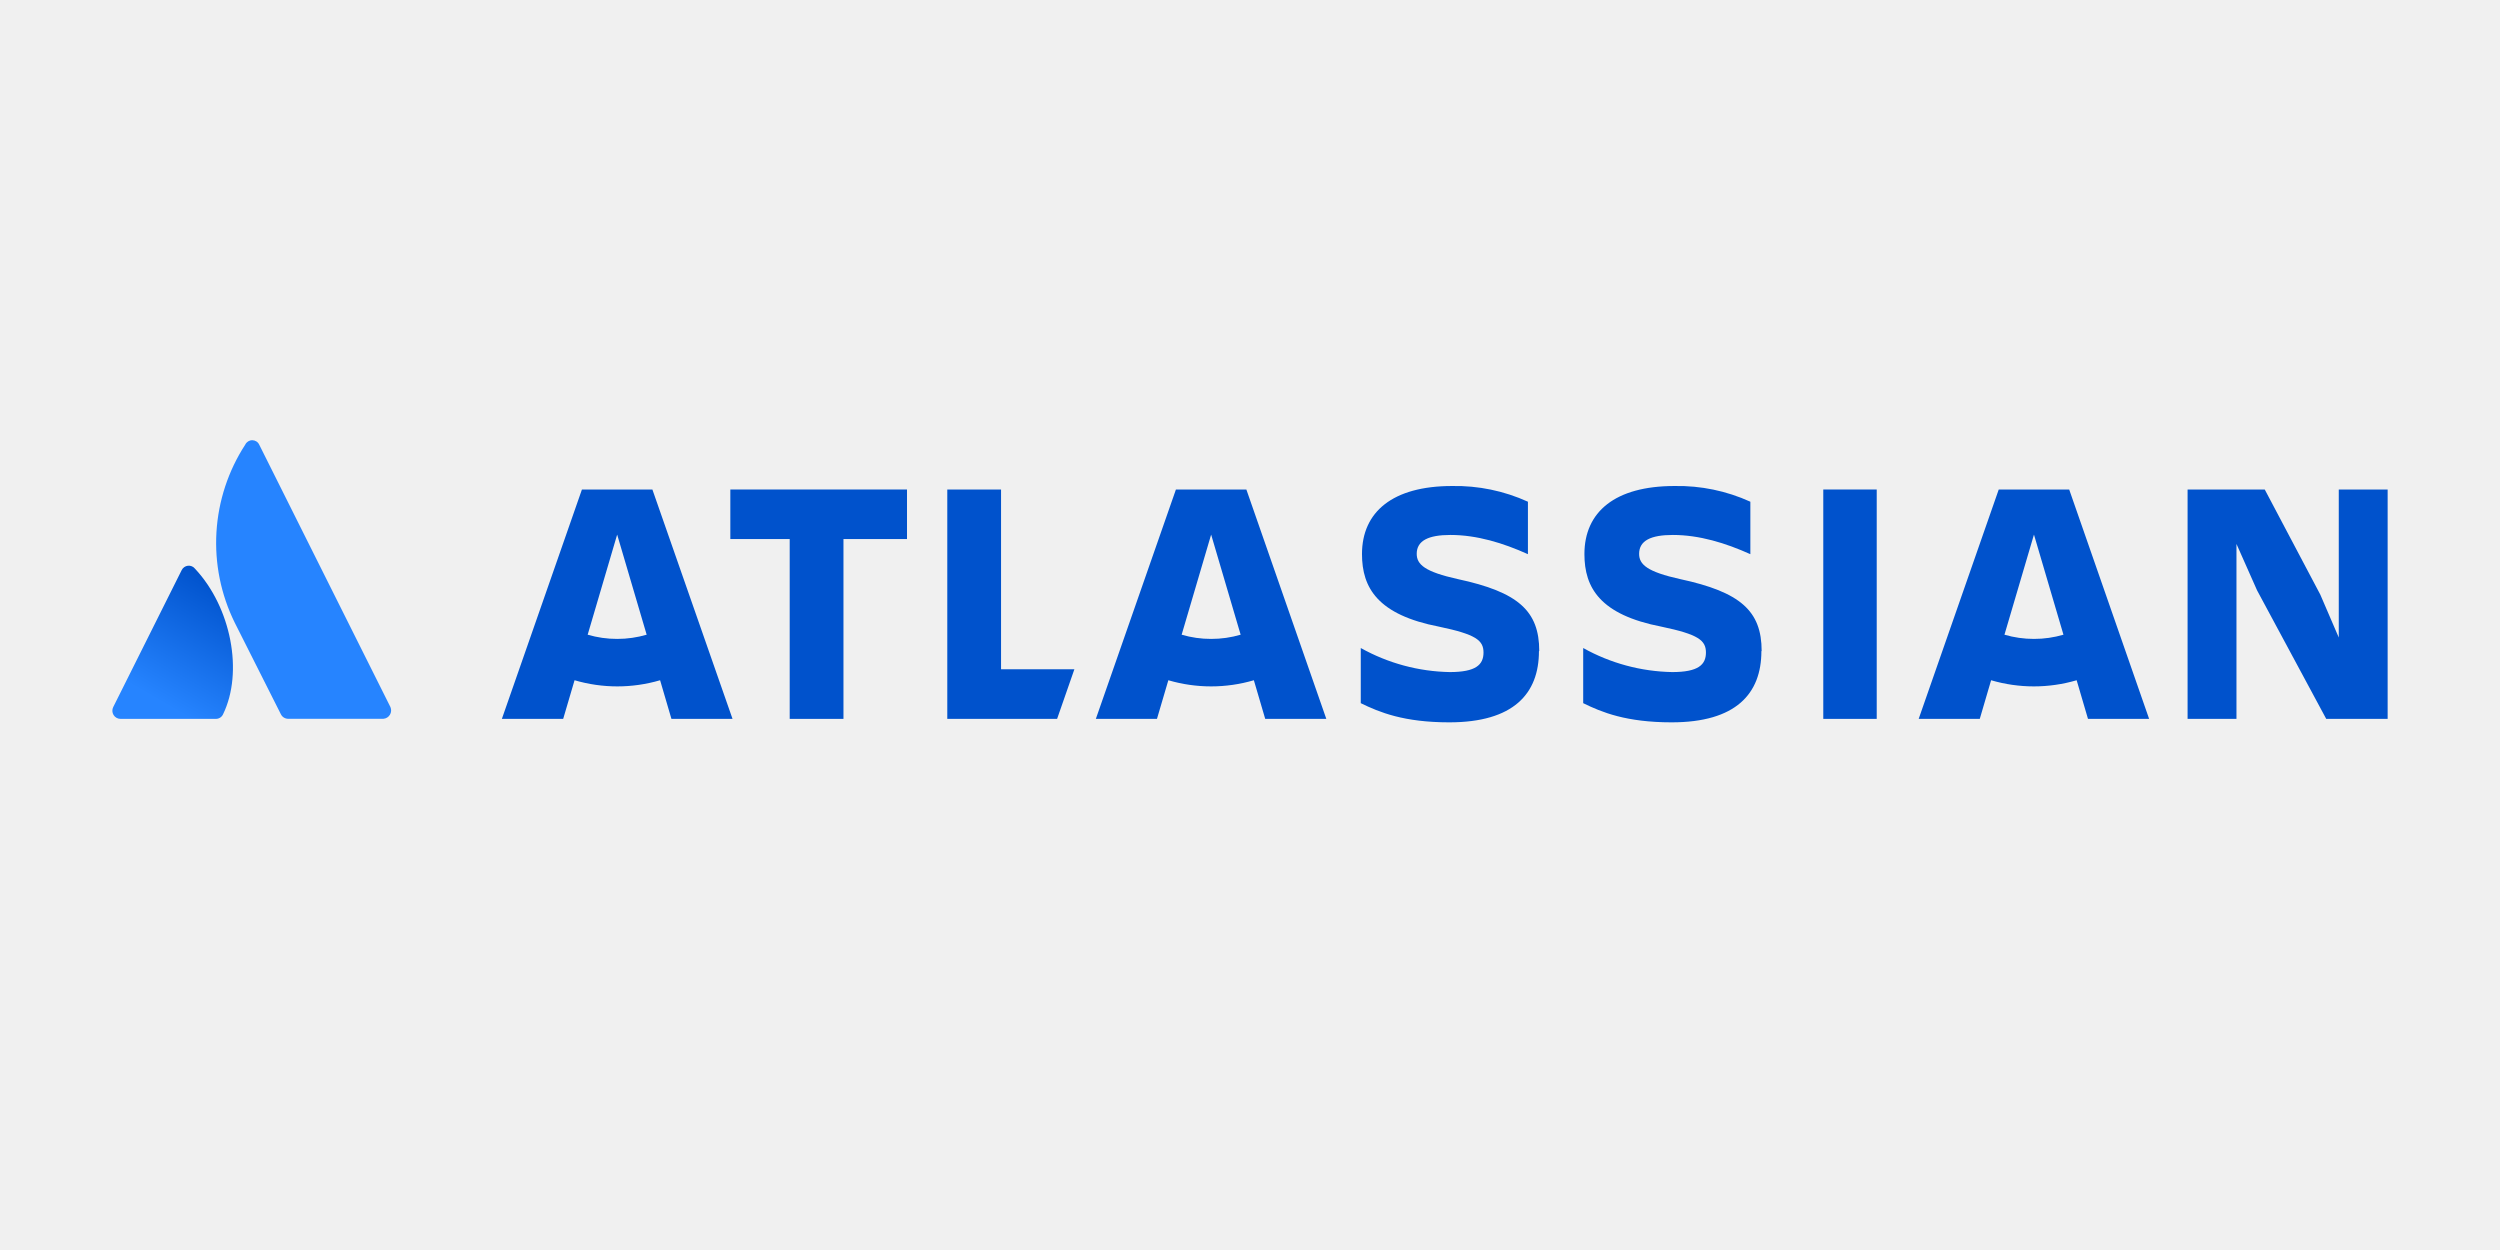
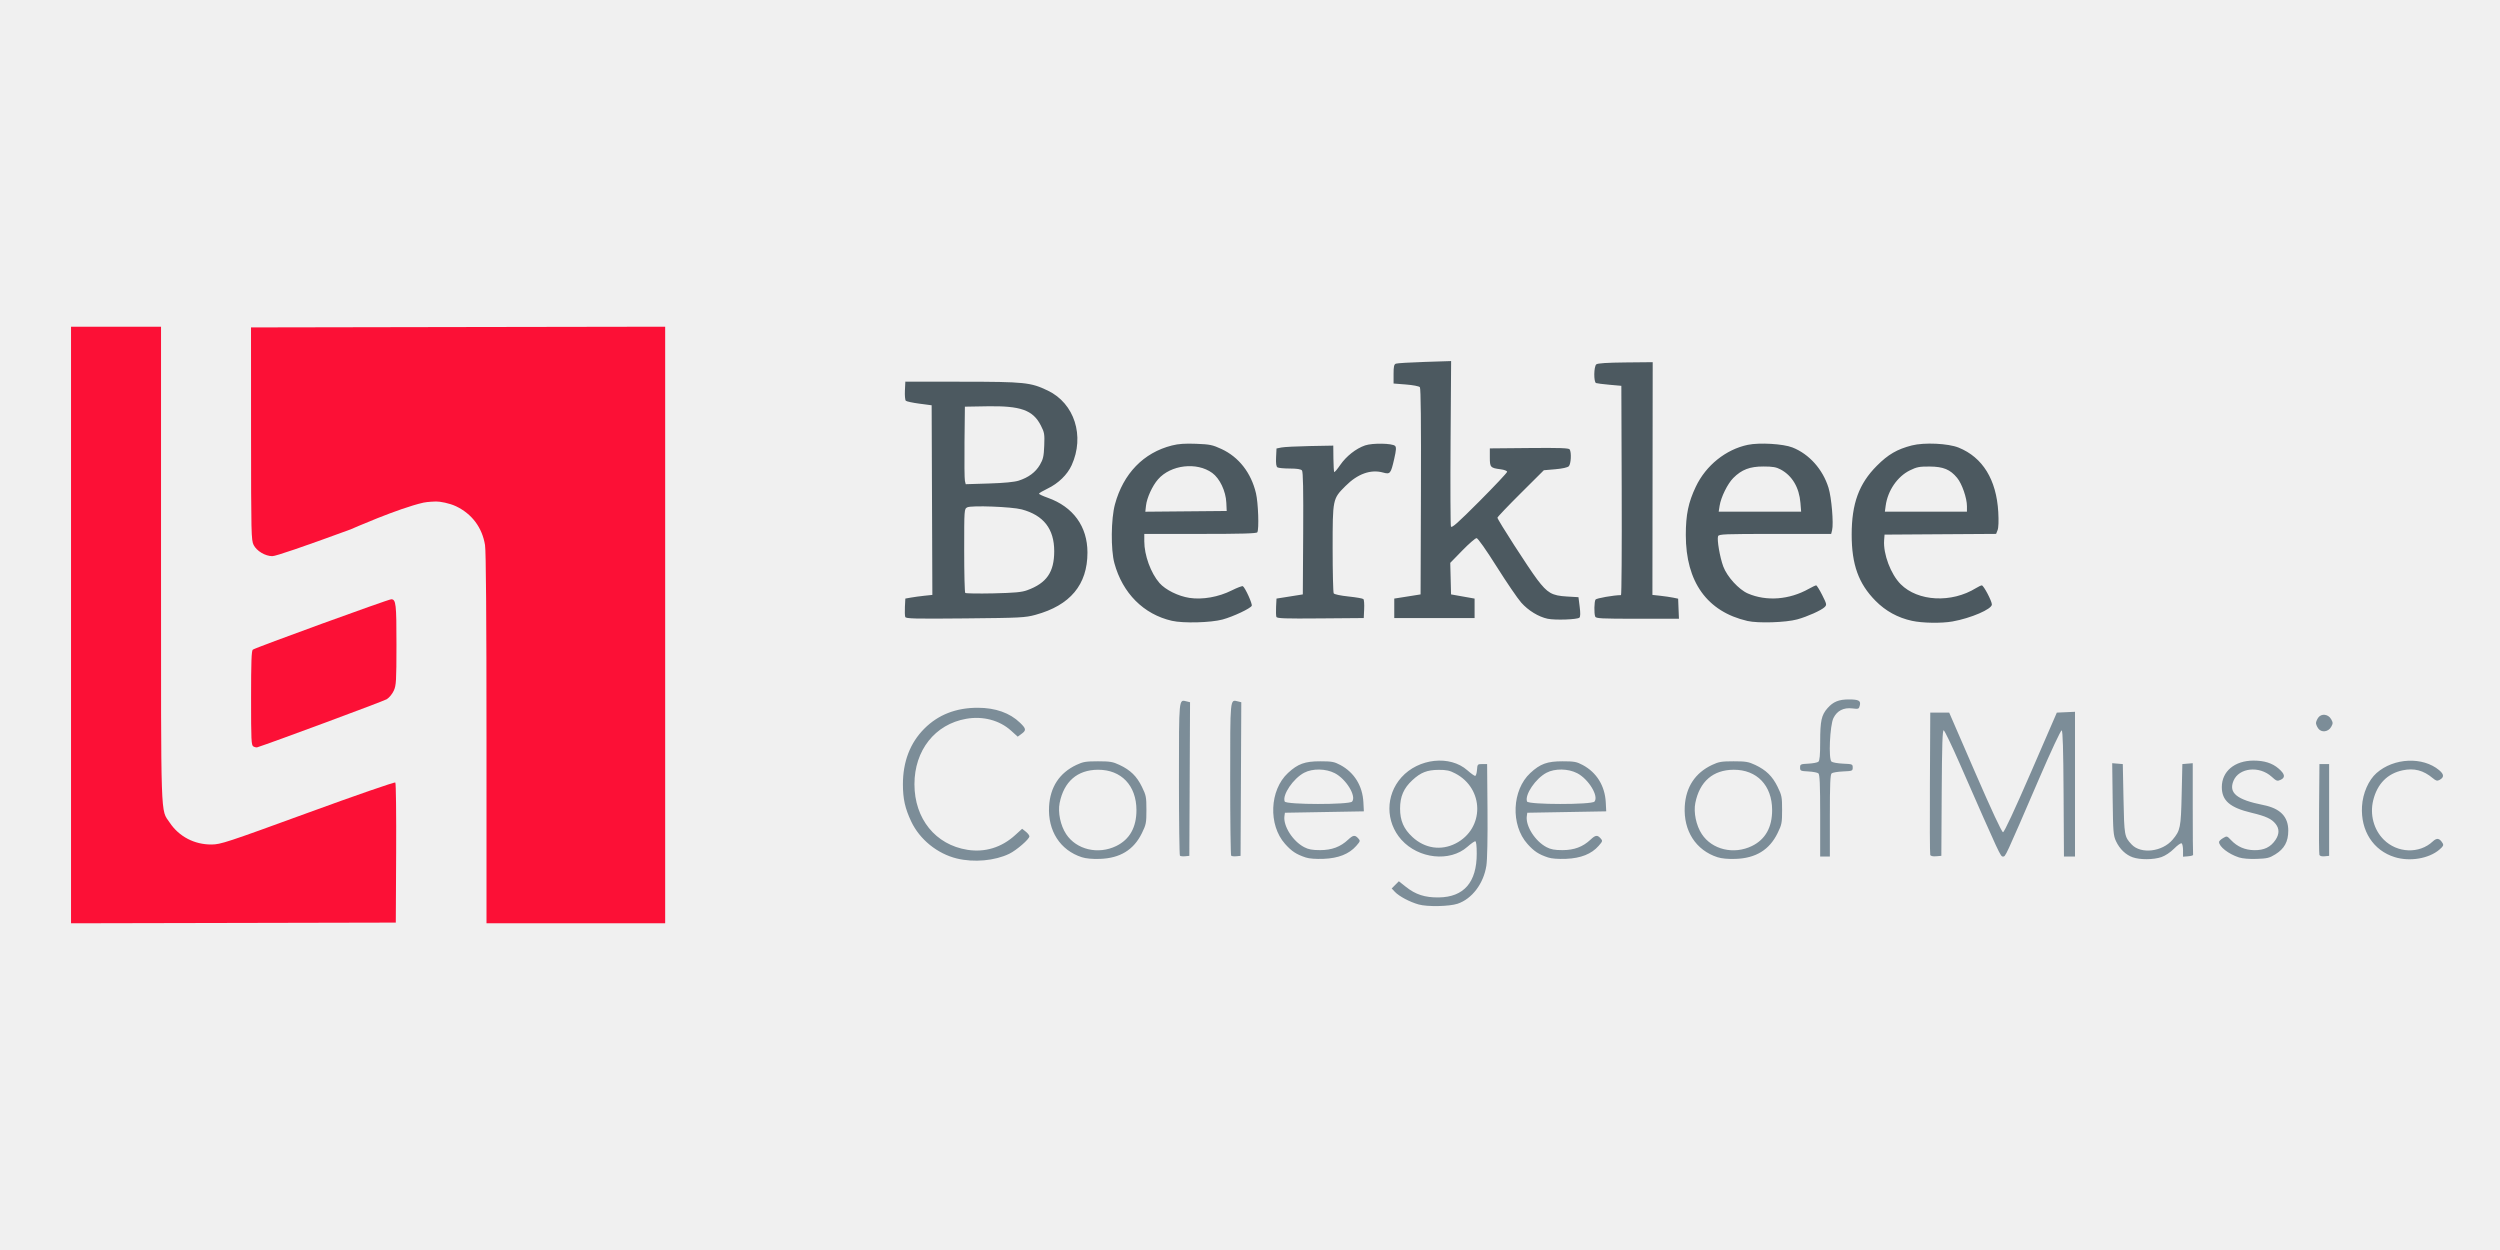
<svg xmlns="http://www.w3.org/2000/svg" width="176" height="88" viewBox="0 0 176 88" fill="none">
-   <path d="M13.734 40.043C13.676 39.967 13.599 39.907 13.511 39.869C13.422 39.831 13.326 39.817 13.23 39.827C13.135 39.838 13.044 39.873 12.966 39.929C12.888 39.985 12.825 40.06 12.785 40.147L7.971 49.776C7.927 49.864 7.906 49.961 7.91 50.059C7.914 50.157 7.944 50.252 7.995 50.336C8.046 50.419 8.118 50.488 8.204 50.536C8.289 50.584 8.386 50.609 8.484 50.609H15.188C15.296 50.611 15.403 50.582 15.495 50.524C15.587 50.466 15.659 50.382 15.704 50.283C17.149 47.317 16.273 42.758 13.734 40.043Z" fill="url(#paint0_linear_2063_28593)" />
-   <path d="M17.267 31.299C16.067 33.145 15.368 35.272 15.238 37.47C15.108 39.668 15.552 41.862 16.526 43.837L19.774 50.283C19.821 50.379 19.894 50.46 19.985 50.516C20.076 50.573 20.18 50.603 20.287 50.603H26.991C27.085 50.596 27.176 50.566 27.256 50.516C27.336 50.466 27.403 50.398 27.451 50.317C27.5 50.236 27.528 50.145 27.534 50.051C27.54 49.957 27.524 49.862 27.486 49.776L18.246 31.299C18.202 31.206 18.133 31.129 18.046 31.074C17.959 31.02 17.859 30.991 17.757 30.991C17.654 30.991 17.554 31.02 17.468 31.074C17.381 31.129 17.312 31.206 17.267 31.299Z" fill="#2684FF" />
-   <path d="M158.898 41.562L163.766 50.609H168.09V34.461H164.649V44.881L163.348 41.859L159.438 34.461H154.006V50.609H157.447V38.293L158.898 41.562Z" fill="#0052CC" />
-   <path d="M132.121 34.461H128.359V50.609H132.121V34.461Z" fill="#0052CC" />
-   <path d="M124.02 45.834C124.02 43.007 122.522 41.681 118.291 40.77C115.957 40.254 115.394 39.738 115.394 38.99C115.394 38.056 116.227 37.661 117.767 37.661C119.635 37.661 121.48 38.228 123.225 39.014V35.321C121.55 34.558 119.725 34.18 117.885 34.215C113.705 34.215 111.543 36.033 111.543 39.008C111.543 41.381 112.649 43.283 116.975 44.119C119.556 44.659 120.098 45.077 120.098 45.938C120.098 46.798 119.556 47.314 117.725 47.314C115.528 47.274 113.375 46.692 111.457 45.62V49.503C112.759 50.141 114.48 50.853 117.686 50.853C122.207 50.853 124.002 48.839 124.002 45.84" fill="#0052CC" />
-   <path d="M108.363 45.834C108.363 43.007 106.88 41.681 102.638 40.77C100.304 40.254 99.737 39.738 99.737 38.99C99.737 38.056 100.574 37.661 102.11 37.661C103.979 37.661 105.821 38.228 107.566 39.014V35.321C105.89 34.558 104.066 34.18 102.226 34.215C98.05 34.215 95.884 36.033 95.884 39.008C95.884 41.381 96.99 43.283 101.318 44.119C103.899 44.659 104.439 45.077 104.439 45.938C104.439 46.798 103.899 47.314 102.066 47.314C99.869 47.274 97.716 46.692 95.798 45.62V49.503C97.103 50.141 98.823 50.853 102.027 50.853C106.551 50.853 108.342 48.839 108.342 45.84" fill="#0052CC" />
-   <path d="M70.474 47.118V34.461H66.689V50.609H74.42L75.636 47.118H70.474Z" fill="#0052CC" />
-   <path d="M59.38 50.609V37.949H63.853V34.461H51.416V37.949H55.595V50.609H59.38Z" fill="#0052CC" />
-   <path d="M45.928 34.461H40.968L35.332 50.609H39.648L40.449 47.889C42.415 48.467 44.505 48.467 46.471 47.889L47.269 50.609H51.57L45.928 34.461ZM43.448 44.979C42.745 44.98 42.046 44.88 41.372 44.683L43.448 37.635L45.525 44.683C44.85 44.88 44.151 44.98 43.448 44.979Z" fill="#0052CC" />
-   <path d="M87.744 34.461H82.785L77.148 50.609H81.45L82.251 47.889C84.217 48.467 86.307 48.467 88.272 47.889L89.071 50.609H93.372L87.744 34.461ZM85.264 44.979C84.562 44.981 83.862 44.881 83.188 44.683L85.264 37.635L87.341 44.683C86.667 44.881 85.967 44.981 85.264 44.979Z" fill="#0052CC" />
-   <path d="M145.671 34.461H140.711L135.075 50.609H139.376L140.174 47.889C142.14 48.467 144.23 48.467 146.196 47.889L146.994 50.609H151.298L145.671 34.461ZM143.191 44.979C142.488 44.98 141.789 44.88 141.114 44.683L143.191 37.635L145.267 44.683C144.593 44.88 143.894 44.98 143.191 44.979Z" fill="#0052CC" />
+   <g clip-path="url(#clip0_2063_28593)">
+     <path d="M46.828 23L32.249 23.024L17.671 23.05L17.674 30.535C17.677 37.588 17.688 38.041 17.856 38.367C18.075 38.794 18.672 39.151 19.17 39.153C19.416 39.154 21.306 38.508 24.679 37.27C24.679 37.27 28.036 35.785 29.814 35.385C30.101 35.321 30.692 35.305 30.692 35.305C30.964 35.298 31.649 35.424 32.105 35.642C33.228 36.18 33.947 37.143 34.146 38.374C34.214 38.793 34.249 43.405 34.249 52.004L34.25 65H40.539H46.828V44L46.828 23ZM5 23.001V44V65L16.433 64.976L27.864 64.951L27.889 60.062C27.903 57.373 27.877 55.135 27.831 55.089C27.785 55.042 25.031 55.996 21.663 57.226C15.954 59.31 15.537 59.448 14.896 59.453C13.688 59.462 12.605 58.897 11.948 57.914C11.296 56.941 11.337 58.162 11.337 39.724V23.001H8.169H5L5 23.001ZM27.544 42.189C27.338 42.189 17.967 45.6 17.797 45.737C17.704 45.812 17.676 46.615 17.676 49.147C17.676 52.154 17.691 52.467 17.84 52.551C17.931 52.602 18.051 52.629 18.108 52.611C19.043 52.318 27.003 49.362 27.226 49.226C27.398 49.121 27.617 48.855 27.722 48.624C27.892 48.247 27.909 47.959 27.911 45.389C27.913 42.519 27.875 42.19 27.544 42.189Z" fill="#FC1036" />
+     <path d="M82.508 43.706C80.514 43.253 79.027 41.763 78.452 39.644C78.193 38.692 78.215 36.526 78.493 35.503C79.082 33.336 80.506 31.866 82.507 31.361C82.968 31.244 83.428 31.213 84.213 31.243C85.177 31.28 85.359 31.318 85.992 31.61C87.214 32.176 88.079 33.285 88.42 34.723C88.581 35.398 88.645 37.262 88.515 37.473C88.463 37.558 87.415 37.588 84.501 37.588H80.558V38.106C80.558 39.088 81.015 40.344 81.627 41.044C82.047 41.524 82.941 41.968 83.734 42.091C84.652 42.232 85.783 42.033 86.72 41.563C87.101 41.372 87.451 41.24 87.498 41.269C87.66 41.371 88.176 42.504 88.123 42.644C88.053 42.827 86.815 43.411 86.067 43.614C85.242 43.838 83.308 43.888 82.508 43.706ZM86.333 35.385C86.295 34.572 85.873 33.683 85.342 33.296C84.254 32.505 82.421 32.72 81.526 33.745C81.126 34.202 80.74 35.046 80.678 35.597L80.63 36.025L83.495 35.999L86.36 35.973L86.333 35.385ZM123.019 43.716C120.178 43.057 118.681 40.969 118.681 37.665C118.681 36.232 118.86 35.367 119.387 34.259C120.097 32.766 121.498 31.64 123.048 31.316C123.868 31.146 125.535 31.244 126.188 31.501C127.364 31.965 128.323 33.036 128.727 34.338C128.941 35.026 129.095 36.864 128.979 37.33L128.914 37.588H124.964C121.399 37.588 121.009 37.603 120.953 37.748C120.864 37.981 121.079 39.238 121.318 39.88C121.587 40.601 122.41 41.504 123.05 41.781C124.362 42.347 125.965 42.225 127.341 41.453C127.578 41.319 127.81 41.21 127.857 41.21C127.903 41.21 128.094 41.516 128.282 41.89C128.605 42.535 128.614 42.579 128.454 42.739C128.229 42.965 127.245 43.407 126.526 43.605C125.719 43.827 123.765 43.889 123.019 43.716ZM126.751 35.404C126.664 34.321 126.173 33.49 125.359 33.052C125.049 32.885 124.801 32.842 124.141 32.841C123.187 32.84 122.612 33.06 122.021 33.653C121.623 34.052 121.154 35.005 121.061 35.605L120.996 36.022H123.898H126.8L126.751 35.404ZM134.602 43.706C133.603 43.488 132.748 43.018 132.035 42.296C130.84 41.084 130.358 39.746 130.358 37.637C130.358 35.452 130.87 34.053 132.132 32.788C132.926 31.992 133.559 31.624 134.591 31.359C135.462 31.135 137.152 31.213 137.888 31.512C139.581 32.198 140.546 33.764 140.678 36.041C140.714 36.672 140.697 37.15 140.631 37.318L140.526 37.586L136.599 37.611L132.672 37.637L132.642 38.041C132.573 39.001 133.11 40.427 133.806 41.126C135.024 42.348 137.387 42.47 139.118 41.398C139.285 41.295 139.466 41.211 139.519 41.211C139.648 41.211 140.228 42.312 140.228 42.557C140.228 42.884 138.749 43.521 137.456 43.751C136.679 43.889 135.344 43.868 134.602 43.706ZM138.473 35.64C138.473 35.064 138.126 34.06 137.784 33.645C137.293 33.048 136.81 32.85 135.84 32.844C135.124 32.84 134.936 32.877 134.452 33.116C133.576 33.547 132.896 34.541 132.752 35.599L132.694 36.022H135.583H138.473L138.473 35.64ZM108.951 43.56C108.31 43.423 107.587 42.98 107.09 42.418C106.842 42.138 106.068 41.003 105.371 39.898C104.614 38.697 104.042 37.886 103.951 37.884C103.866 37.883 103.415 38.274 102.948 38.753L102.098 39.625L102.126 40.736L102.154 41.846L102.568 41.92C102.796 41.96 103.169 42.026 103.397 42.067L103.811 42.141V42.826V43.511H100.984H98.156V42.825V42.14L98.619 42.067L99.546 41.92L100.009 41.846L100.034 34.612C100.05 29.789 100.026 27.338 99.959 27.258C99.903 27.19 99.478 27.108 98.983 27.069L98.107 27V26.332C98.107 25.798 98.14 25.652 98.271 25.602C98.361 25.567 99.272 25.512 100.297 25.479L102.159 25.419L102.12 31.158C102.099 34.314 102.111 36.973 102.146 37.066C102.197 37.199 102.619 36.825 104.157 35.283C105.227 34.209 106.102 33.278 106.102 33.214C106.102 33.148 105.901 33.07 105.639 33.037C104.921 32.944 104.884 32.902 104.884 32.193V31.567L107.656 31.541C109.808 31.521 110.445 31.543 110.506 31.639C110.64 31.852 110.598 32.668 110.445 32.822C110.357 32.911 109.992 32.992 109.494 33.035L108.686 33.105L107.053 34.731C106.155 35.625 105.42 36.397 105.42 36.446C105.42 36.586 107.617 40.001 108.216 40.791C108.943 41.751 109.255 41.932 110.295 41.993L111.124 42.042L111.209 42.71C111.266 43.157 111.261 43.413 111.192 43.481C111.057 43.617 109.48 43.672 108.951 43.56ZM63.73 43.434C63.701 43.357 63.69 43.034 63.706 42.717L63.736 42.14L64.126 42.07C64.34 42.031 64.768 41.973 65.077 41.94L65.638 41.881L65.613 35.206L65.588 28.532L64.724 28.418C64.248 28.355 63.818 28.262 63.768 28.212C63.718 28.162 63.69 27.838 63.706 27.494L63.736 26.867L67.733 26.872C72.151 26.876 72.557 26.919 73.768 27.499C75.644 28.398 76.379 30.701 75.443 32.753C75.138 33.422 74.505 34.036 73.745 34.399C73.415 34.557 73.144 34.718 73.144 34.756C73.144 34.794 73.422 34.923 73.761 35.043C75.553 35.678 76.557 37.063 76.557 38.899C76.557 41.162 75.346 42.614 72.901 43.283C72.17 43.483 71.86 43.498 67.953 43.536C64.382 43.57 63.777 43.556 63.73 43.434ZM72.316 41.551C73.683 41.053 74.217 40.281 74.217 38.803C74.217 37.234 73.468 36.272 71.926 35.861C71.229 35.675 68.372 35.568 68.095 35.717C67.88 35.832 67.879 35.841 67.879 38.75C67.879 40.354 67.912 41.7 67.953 41.741C67.993 41.782 68.881 41.796 69.927 41.773C71.439 41.738 71.928 41.693 72.316 41.551ZM71.716 33.837C72.41 33.614 72.904 33.246 73.209 32.724C73.438 32.331 73.484 32.129 73.514 31.376C73.546 30.559 73.528 30.448 73.274 29.952C72.718 28.867 71.858 28.561 69.476 28.603L67.928 28.63L67.901 31.126C67.886 32.499 67.899 33.727 67.93 33.855L67.987 34.088L69.615 34.038C70.687 34.005 71.405 33.936 71.716 33.837ZM89.858 43.428C89.83 43.354 89.82 43.034 89.836 42.717L89.866 42.14L90.329 42.067L91.255 41.92L91.718 41.846L91.744 37.55C91.762 34.459 91.738 33.216 91.659 33.12C91.583 33.029 91.312 32.986 90.804 32.985C90.395 32.984 90.004 32.947 89.934 32.903C89.846 32.846 89.816 32.631 89.836 32.198L89.866 31.574L90.207 31.504C90.395 31.465 91.294 31.419 92.206 31.402L93.863 31.371L93.872 32.278C93.878 32.776 93.903 33.206 93.929 33.232C93.956 33.259 94.143 33.038 94.347 32.741C94.774 32.118 95.461 31.576 96.103 31.357C96.624 31.178 98.024 31.203 98.214 31.393C98.307 31.486 98.294 31.682 98.153 32.303C97.915 33.346 97.867 33.406 97.375 33.269C96.501 33.025 95.581 33.354 94.72 34.218C93.817 35.125 93.819 35.115 93.818 38.616C93.818 40.285 93.852 41.705 93.894 41.772C93.938 41.842 94.378 41.935 94.937 41.993C95.469 42.049 95.94 42.131 95.985 42.176C96.03 42.221 96.054 42.54 96.037 42.884L96.008 43.511L92.959 43.536C90.442 43.558 89.9 43.539 89.858 43.428ZM112.301 43.405C112.216 43.181 112.231 42.358 112.324 42.211C112.384 42.115 113.603 41.901 114.119 41.896C114.16 41.896 114.182 38.58 114.168 34.528L114.143 27.162L113.314 27.088C112.859 27.047 112.431 26.993 112.364 26.968C112.187 26.902 112.201 25.8 112.38 25.651C112.475 25.572 113.133 25.529 114.434 25.516L116.35 25.497L116.34 33.689L116.33 41.881L116.894 41.943C117.204 41.977 117.612 42.037 117.799 42.076L118.141 42.147L118.169 42.854L118.198 43.56H115.279C112.708 43.56 112.353 43.542 112.301 43.405L112.301 43.405Z" fill="#4C5960" />
+     <path d="M99.877 63.676C99.239 63.496 98.492 63.099 98.195 62.782L97.975 62.547L98.227 62.294L98.48 62.041L98.976 62.435C99.66 62.978 100.317 63.19 101.28 63.179C103.056 63.159 103.962 62.119 103.962 60.101C103.962 59.53 103.924 59.224 103.855 59.224C103.796 59.224 103.547 59.401 103.303 59.617C102.076 60.702 99.865 60.464 98.659 59.118C97.532 57.859 97.532 55.987 98.659 54.728C99.865 53.382 102.075 53.144 103.303 54.229C103.547 54.445 103.793 54.623 103.849 54.623C103.905 54.623 103.964 54.435 103.98 54.206C104.01 53.802 104.02 53.79 104.352 53.79H104.693L104.72 57.021C104.736 58.977 104.705 60.522 104.642 60.937C104.449 62.199 103.631 63.283 102.614 63.623C102.033 63.817 100.483 63.847 99.877 63.676ZM102.481 59.378C104.519 58.332 104.501 55.519 102.45 54.449C102.058 54.243 101.831 54.195 101.28 54.198C100.467 54.203 100.02 54.379 99.43 54.925C98.82 55.489 98.565 56.079 98.565 56.923C98.565 57.77 98.82 58.357 99.437 58.928C100.309 59.735 101.455 59.904 102.481 59.378ZM67.364 60.439C65.99 60.105 64.745 59.096 64.151 57.836C63.715 56.91 63.565 56.239 63.565 55.21C63.565 53.623 64.074 52.299 65.067 51.302C66.051 50.314 67.305 49.824 68.843 49.827C70.08 49.829 71.097 50.19 71.811 50.882C72.247 51.304 72.261 51.412 71.912 51.667L71.647 51.861L71.176 51.436C70.365 50.704 69.202 50.397 68.023 50.603C65.826 50.987 64.377 52.818 64.377 55.21C64.377 57.642 65.861 59.476 68.115 59.828C69.346 60.02 70.508 59.663 71.459 58.8L71.959 58.346L72.214 58.547C72.355 58.658 72.47 58.808 72.47 58.879C72.47 59.072 71.559 59.861 71.053 60.106C70.041 60.598 68.566 60.731 67.364 60.439ZM76.162 60.349C74.638 59.859 73.756 58.489 73.855 56.767C73.934 55.403 74.589 54.41 75.78 53.849C76.249 53.628 76.449 53.595 77.296 53.595C78.142 53.595 78.342 53.628 78.811 53.849C79.583 54.213 80.024 54.643 80.389 55.388C80.685 55.991 80.708 56.108 80.708 57.021C80.708 57.934 80.685 58.051 80.389 58.655C79.814 59.829 78.857 60.417 77.442 60.466C76.904 60.484 76.455 60.443 76.162 60.349ZM78.584 59.559C79.53 59.097 80.01 58.241 80.006 57.021C79.999 55.295 78.936 54.184 77.299 54.19C75.848 54.197 74.901 55.017 74.599 56.528C74.465 57.195 74.657 58.116 75.056 58.72C75.779 59.818 77.308 60.181 78.584 59.559ZM91.921 60.366C91.256 60.144 90.939 59.936 90.47 59.413C89.276 58.078 89.376 55.62 90.674 54.418C91.372 53.772 91.861 53.594 92.945 53.595C93.759 53.595 93.929 53.627 94.358 53.855C95.339 54.379 95.924 55.324 95.983 56.482L96.016 57.119L93.237 57.168L90.458 57.217L90.425 57.451C90.328 58.144 91.008 59.218 91.811 59.639C92.12 59.801 92.383 59.849 92.945 59.849C93.76 59.847 94.368 59.62 94.907 59.114C95.26 58.783 95.389 58.766 95.617 59.018C95.776 59.195 95.769 59.22 95.479 59.552C94.982 60.12 94.222 60.422 93.188 60.462C92.631 60.483 92.168 60.449 91.921 60.366ZM95.189 56.431C95.505 56.049 94.77 54.846 93.97 54.432C93.33 54.102 92.404 54.089 91.811 54.402C91.043 54.807 90.264 55.96 90.442 56.426C90.529 56.655 95.001 56.659 95.189 56.431ZM108.983 60.366C108.318 60.144 108.001 59.936 107.533 59.413C106.338 58.078 106.438 55.62 107.736 54.418C108.434 53.772 108.923 53.594 110.007 53.595C110.822 53.595 110.992 53.627 111.421 53.855C112.402 54.379 112.986 55.324 113.046 56.482L113.078 57.119L110.299 57.168L107.521 57.217L107.488 57.451C107.39 58.144 108.07 59.218 108.873 59.639C109.182 59.801 109.446 59.849 110.007 59.849C110.822 59.847 111.43 59.62 111.97 59.114C112.322 58.783 112.452 58.766 112.679 59.018C112.838 59.195 112.832 59.22 112.541 59.552C112.045 60.12 111.285 60.422 110.251 60.462C109.693 60.483 109.231 60.449 108.983 60.366ZM112.252 56.431C112.567 56.049 111.833 54.846 111.032 54.432C110.393 54.102 109.466 54.089 108.873 54.402C108.105 54.807 107.326 55.96 107.504 56.426C107.592 56.655 112.063 56.659 112.252 56.431ZM120.914 60.349C119.39 59.859 118.508 58.489 118.607 56.767C118.686 55.403 119.341 54.41 120.532 53.849C121.002 53.628 121.201 53.595 122.048 53.595C122.894 53.595 123.094 53.628 123.564 53.849C124.335 54.213 124.776 54.643 125.141 55.388C125.437 55.991 125.46 56.108 125.46 57.021C125.46 57.934 125.437 58.051 125.141 58.655C124.566 59.829 123.609 60.417 122.194 60.466C121.656 60.484 121.207 60.443 120.914 60.349ZM123.336 59.559C124.282 59.097 124.762 58.241 124.758 57.021C124.752 55.296 123.688 54.184 122.051 54.19C120.6 54.197 119.653 55.017 119.351 56.528C119.217 57.195 119.409 58.116 119.808 58.721C120.531 59.818 122.06 60.181 123.336 59.559ZM150.141 60.353C149.648 60.177 149.225 59.77 148.969 59.224C148.779 58.817 148.76 58.59 148.731 56.256L148.699 53.729L149.072 53.76L149.445 53.791L149.494 56.238C149.546 58.835 149.558 58.903 150.062 59.446C150.716 60.149 152.231 59.971 152.958 59.106C153.497 58.464 153.536 58.267 153.589 55.944L153.638 53.791L154.003 53.76L154.369 53.73V56.917C154.369 58.671 154.38 60.138 154.393 60.178C154.407 60.219 154.253 60.266 154.052 60.282L153.686 60.313V59.872C153.686 59.63 153.642 59.404 153.588 59.37C153.533 59.336 153.293 59.505 153.054 59.746C152.793 60.008 152.435 60.246 152.16 60.34C151.604 60.53 150.653 60.536 150.141 60.353ZM157.618 60.361C156.883 60.121 156.221 59.604 156.221 59.272C156.221 59.215 156.346 59.094 156.499 59.004C156.772 58.842 156.781 58.844 157.059 59.138C157.506 59.61 158.043 59.843 158.708 59.852C159.394 59.861 159.853 59.638 160.194 59.131C160.468 58.722 160.474 58.348 160.21 58.011C159.924 57.647 159.526 57.461 158.501 57.218C156.988 56.858 156.416 56.363 156.416 55.412C156.416 54.301 157.321 53.546 158.651 53.546C159.408 53.546 159.967 53.723 160.408 54.102C160.866 54.495 160.909 54.739 160.55 54.903C160.321 55.008 160.261 54.987 159.922 54.679C159.055 53.892 157.621 54.047 157.238 54.968C156.881 55.825 157.47 56.302 159.341 56.675C160.532 56.912 161.097 57.494 161.095 58.48C161.093 59.254 160.821 59.75 160.185 60.145C159.773 60.401 159.61 60.441 158.87 60.466C158.344 60.484 157.871 60.444 157.618 60.361ZM168.591 60.343C167.079 59.876 166.185 58.49 166.285 56.767C166.337 55.852 166.745 54.918 167.31 54.421C168.525 53.349 170.563 53.255 171.715 54.219C172.072 54.517 172.079 54.726 171.736 54.91C171.581 54.993 171.489 54.968 171.268 54.783C170.61 54.231 169.96 54.06 169.159 54.227C168.077 54.453 167.359 55.181 167.074 56.341C166.828 57.341 167.111 58.403 167.809 59.105C168.764 60.063 170.323 60.124 171.264 59.24C171.554 58.968 171.744 59.001 171.961 59.36C172.046 59.502 172.004 59.584 171.726 59.82C170.985 60.448 169.651 60.671 168.591 60.343ZM83.067 60.24C83.029 60.202 82.998 57.782 82.998 54.863C82.998 49.086 82.983 49.237 83.533 49.376L83.779 49.438L83.754 54.845L83.729 60.252L83.433 60.281C83.27 60.297 83.106 60.279 83.067 60.24ZM86.675 60.24C86.636 60.202 86.605 57.782 86.605 54.863C86.605 49.086 86.59 49.237 87.141 49.376L87.387 49.438L87.362 54.845L87.336 60.252L87.04 60.281C86.877 60.297 86.713 60.279 86.675 60.24ZM128.14 57.425C128.14 55.202 128.111 54.525 128.014 54.444C127.946 54.387 127.628 54.327 127.308 54.31C126.76 54.282 126.726 54.266 126.726 54.035C126.726 53.805 126.76 53.789 127.308 53.761C127.628 53.744 127.946 53.684 128.014 53.626C128.105 53.551 128.14 53.163 128.14 52.237C128.141 50.749 128.228 50.346 128.655 49.857C129.052 49.403 129.455 49.238 130.16 49.24C130.86 49.242 131.015 49.328 130.929 49.671C130.868 49.916 130.84 49.926 130.404 49.873C129.79 49.797 129.326 50.035 129.073 50.555C128.822 51.071 128.717 53.434 128.936 53.617C129.012 53.68 129.379 53.745 129.753 53.761C130.403 53.789 130.431 53.8 130.431 54.035C130.431 54.27 130.403 54.281 129.753 54.309C129.379 54.326 129.017 54.386 128.948 54.444C128.851 54.525 128.822 55.194 128.822 57.425V60.301H128.481H128.14L128.14 57.425ZM135.889 60.184C135.862 60.114 135.852 57.831 135.866 55.112L135.891 50.168H136.557H137.223L139.05 54.378C140.207 57.044 140.926 58.587 141.013 58.587C141.099 58.587 141.818 57.044 142.975 54.378L144.801 50.168L145.44 50.139L146.08 50.11V55.205V60.3H145.691H145.302L145.276 55.879C145.258 52.747 145.219 51.446 145.143 51.42C145.081 51.4 144.393 52.87 143.544 54.839C141.116 60.467 141.194 60.3 141.007 60.3C140.833 60.3 140.817 60.265 137.96 53.748C137.407 52.486 136.902 51.436 136.838 51.415C136.749 51.385 136.716 52.427 136.696 55.813L136.671 60.251L136.305 60.282C136.069 60.301 135.921 60.266 135.889 60.184L135.889 60.184ZM163.286 60.184C163.259 60.113 163.248 58.645 163.263 56.922L163.288 53.791H163.63H163.971V57.021V60.252L163.653 60.283C163.456 60.302 163.317 60.264 163.286 60.184ZM163.2 51.278C163.115 51.155 163.045 50.986 163.045 50.903C163.045 50.819 163.115 50.65 163.2 50.527C163.421 50.21 163.911 50.267 164.114 50.633C164.248 50.875 164.248 50.93 164.114 51.172C163.911 51.538 163.421 51.594 163.2 51.278Z" fill="#7C8D98" />
+   </g>
  <defs>
-     <linearGradient id="paint0_linear_2063_28593" x1="16.374" y1="41.529" x2="11.293" y2="50.334" gradientUnits="userSpaceOnUse">
-       <stop stop-color="#0052CC" />
-       <stop offset="0.92" stop-color="#2684FF" />
-     </linearGradient>
+     <clipPath id="clip0_2063_28593">
+       <rect width="167" height="42" fill="white" transform="translate(5 23)" />
+     </clipPath>
  </defs>
</svg>
